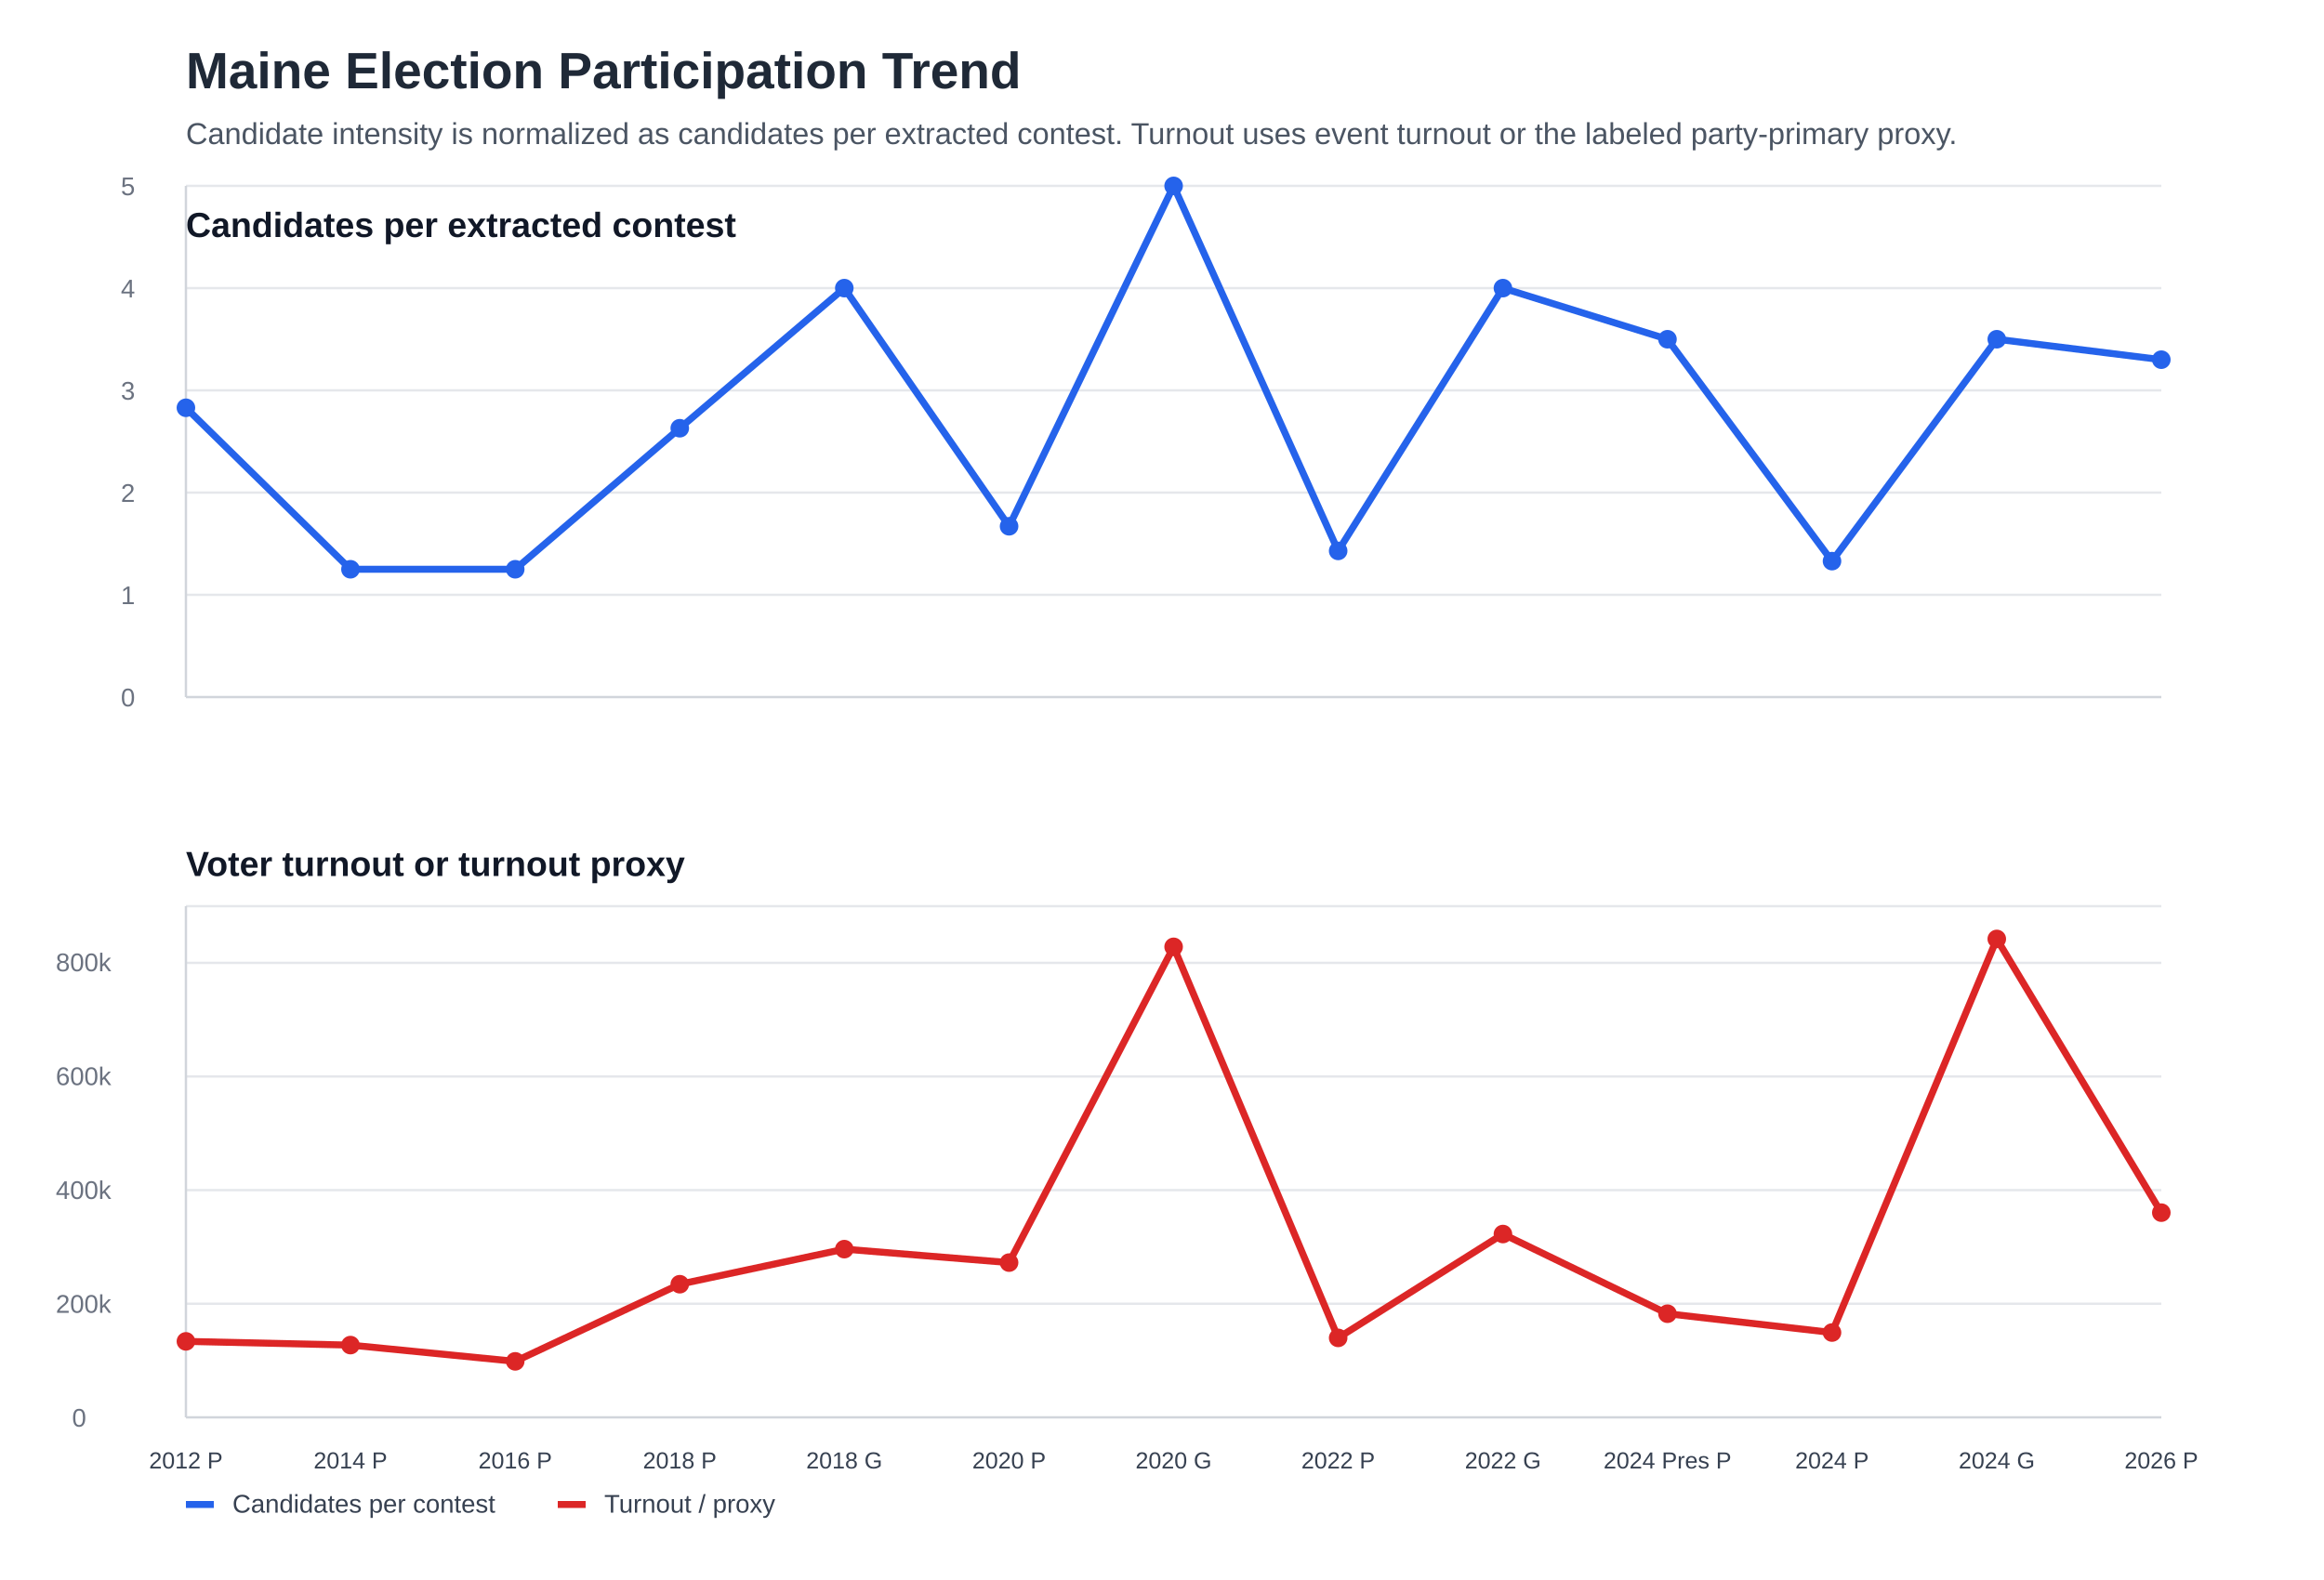
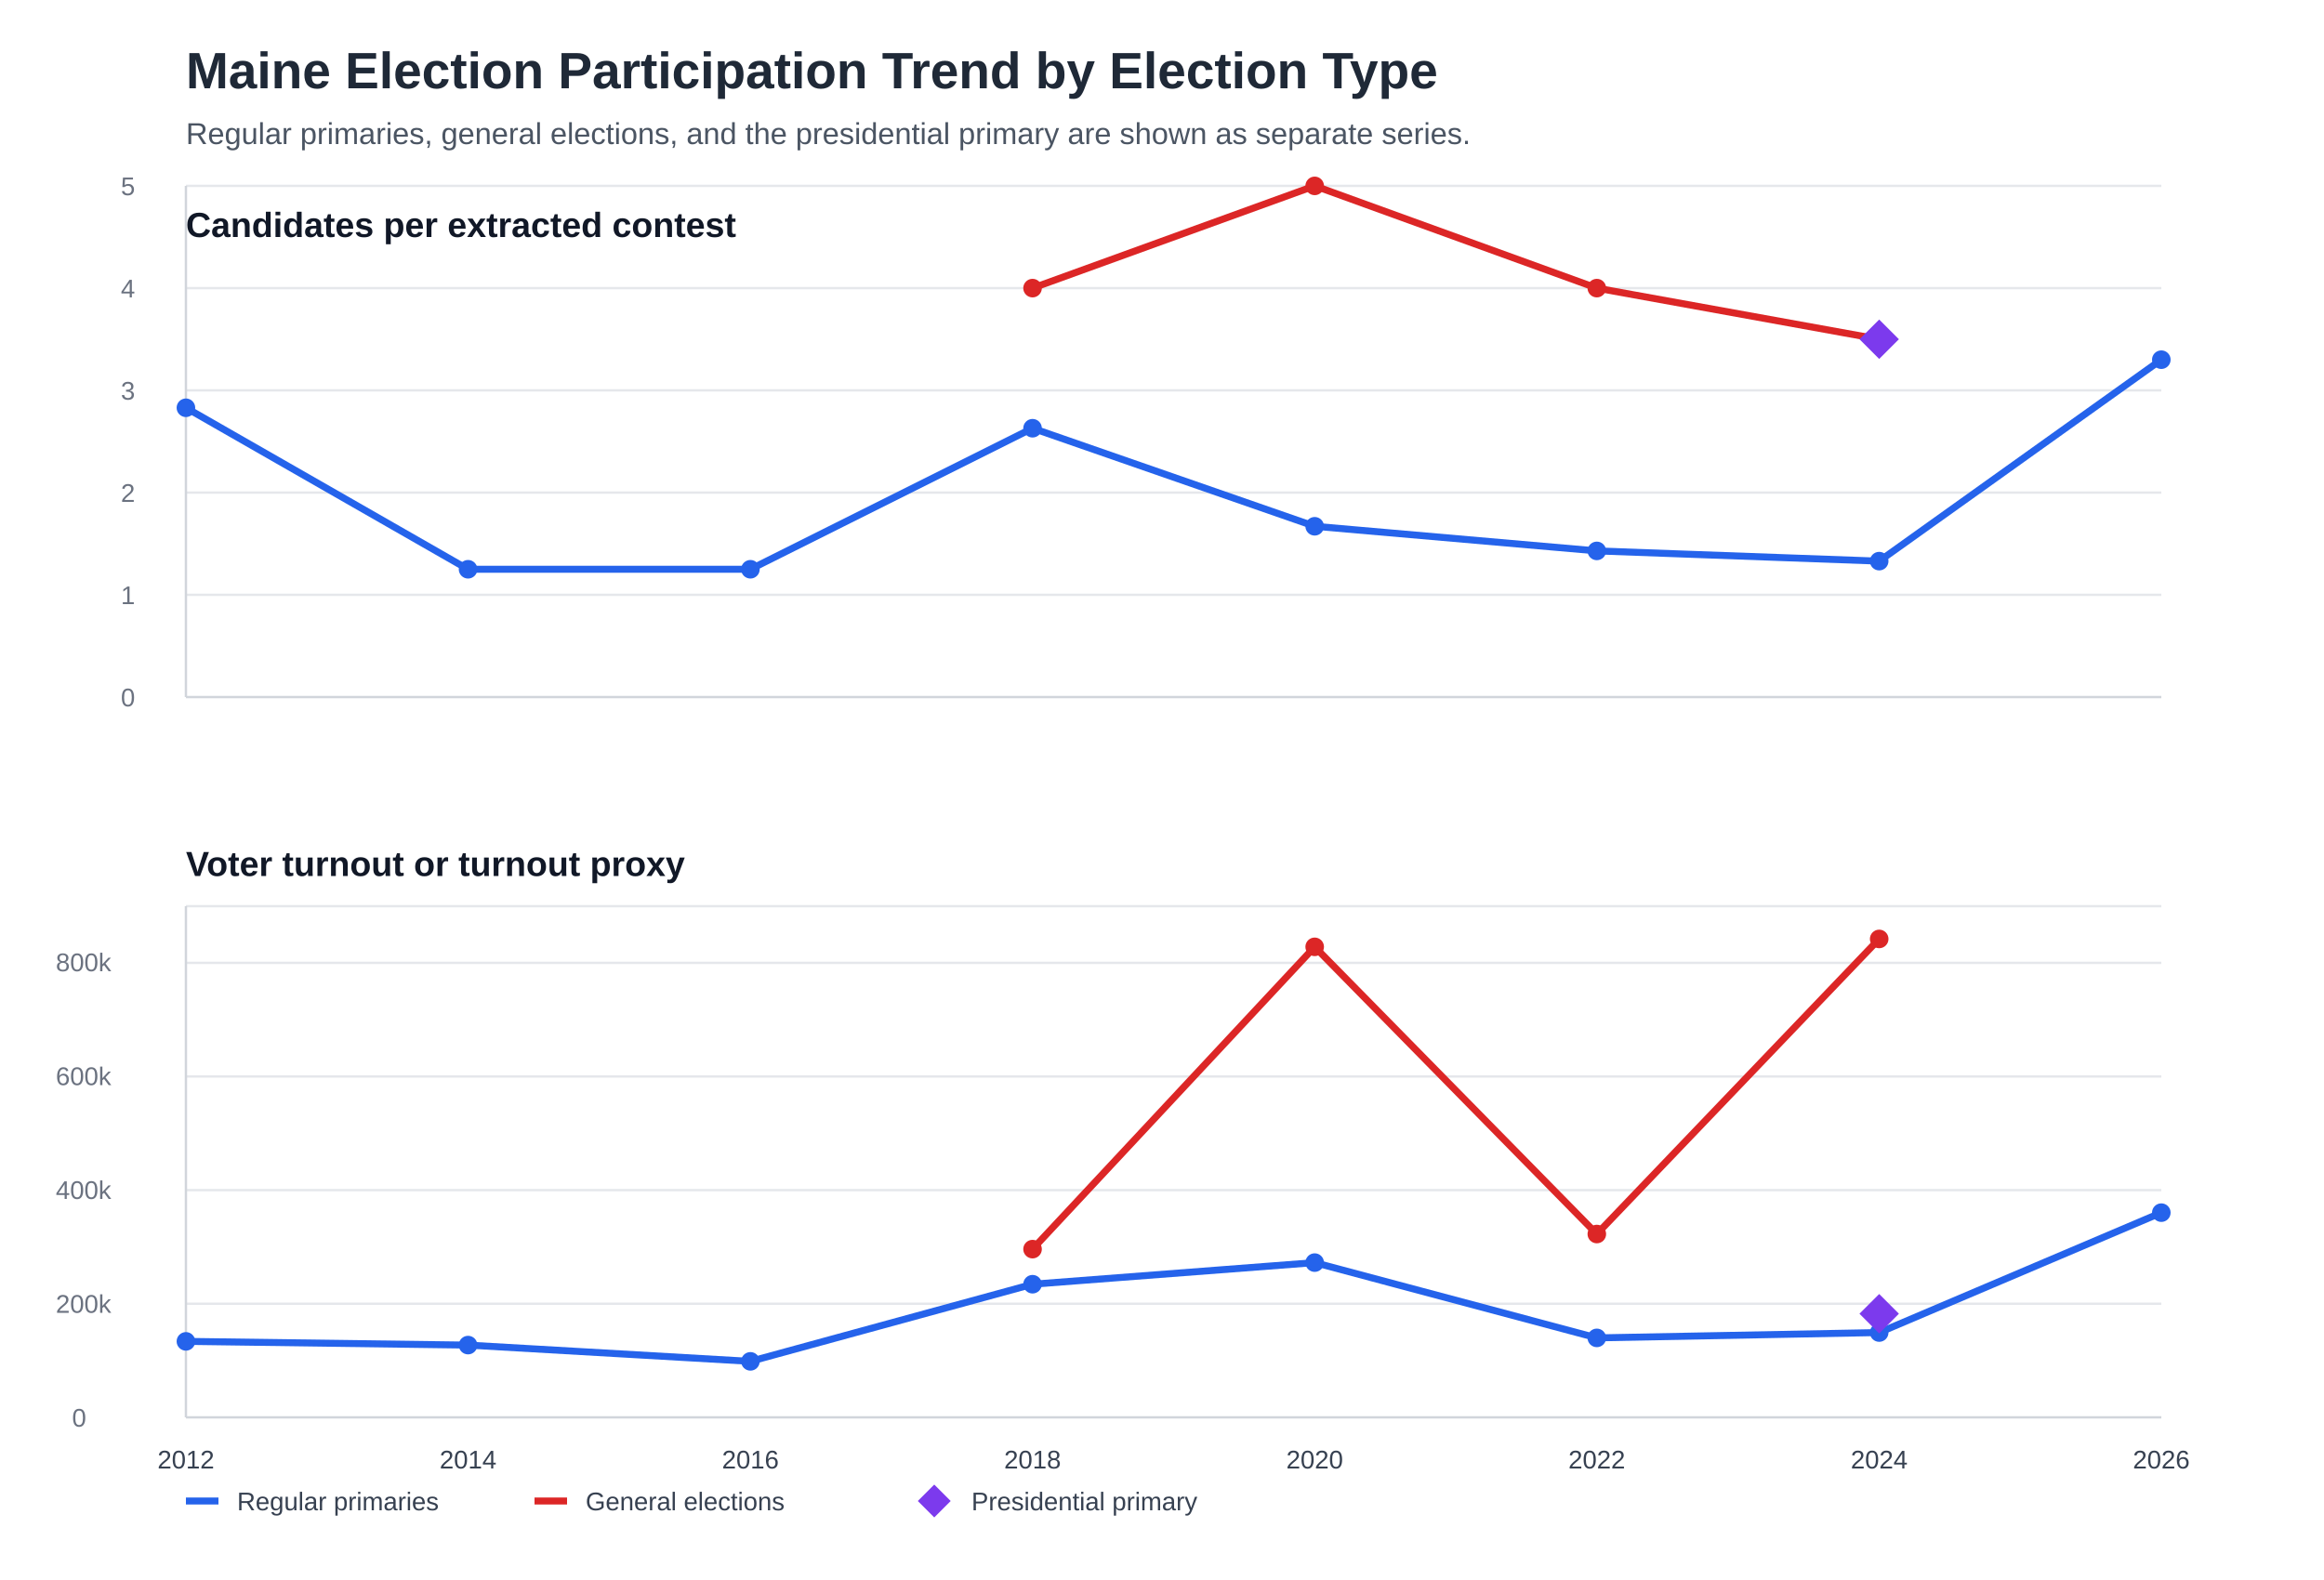
<svg xmlns="http://www.w3.org/2000/svg" width="1000" height="680" viewBox="0 0 1000 680" role="img" aria-labelledby="title desc">
  <rect width="1000" height="680" fill="#ffffff" />
-   <text x="80" y="38" font-family="Arial, sans-serif" font-size="22" font-weight="700" fill="#1f2937">Maine Election Participation Trend</text>
-   <text x="80" y="62" font-family="Arial, sans-serif" font-size="13" fill="#4b5563">Candidate intensity is normalized as candidates per extracted contest. Turnout uses event turnout or the labeled party-primary proxy.</text>
+   <text x="80" y="38" font-family="Arial, sans-serif" font-size="22" font-weight="700" fill="#1f2937">Maine Election Participation Trend by Election Type</text>
+   <text x="80" y="62" font-family="Arial, sans-serif" font-size="13" fill="#4b5563">Regular primaries, general elections, and the presidential primary are shown as separate series.</text>
  <line x1="80" y1="300" x2="930" y2="300" stroke="#d1d5db" stroke-width="1" />
  <line x1="80" y1="256" x2="930" y2="256" stroke="#e5e7eb" stroke-width="1" />
  <line x1="80" y1="212" x2="930" y2="212" stroke="#e5e7eb" stroke-width="1" />
  <line x1="80" y1="168" x2="930" y2="168" stroke="#e5e7eb" stroke-width="1" />
  <line x1="80" y1="124" x2="930" y2="124" stroke="#e5e7eb" stroke-width="1" />
  <line x1="80" y1="80" x2="930" y2="80" stroke="#e5e7eb" stroke-width="1" />
  <line x1="80" y1="80" x2="80" y2="300" stroke="#d1d5db" stroke-width="1" />
  <text x="80" y="102" font-family="Arial, sans-serif" font-size="15" font-weight="700" fill="#111827">Candidates per extracted contest</text>
  <text x="52" y="304" font-family="Arial, sans-serif" font-size="11" fill="#6b7280">0</text>
  <text x="52" y="260" font-family="Arial, sans-serif" font-size="11" fill="#6b7280">1</text>
  <text x="52" y="216" font-family="Arial, sans-serif" font-size="11" fill="#6b7280">2</text>
  <text x="52" y="172" font-family="Arial, sans-serif" font-size="11" fill="#6b7280">3</text>
  <text x="52" y="128" font-family="Arial, sans-serif" font-size="11" fill="#6b7280">4</text>
  <text x="52" y="84" font-family="Arial, sans-serif" font-size="11" fill="#6b7280">5</text>
-   <polyline fill="none" stroke="#2563eb" stroke-width="3" points="80.0,175.5 150.8,245.0 221.7,245.0 292.5,184.3 363.3,124.0 434.2,226.5 505.0,80.0 575.8,237.1 646.7,124.0 717.5,146.0 788.3,241.5 859.2,146.0 930.0,154.8" />
+   <polyline fill="none" stroke="#2563eb" stroke-width="3" points="80.0,175.5 201.4,245.0 322.9,245.0 444.3,184.3 565.7,226.5 687.1,237.1 808.6,241.5 930.0,154.8" />
+   <polyline fill="none" stroke="#dc2626" stroke-width="3" points="444.3,124.0 565.7,80.0 687.1,124.0 808.6,146.0" />
  <g fill="#2563eb">
    <circle cx="80.0" cy="175.5" r="4" />
-     <circle cx="150.8" cy="245.0" r="4" />
-     <circle cx="221.7" cy="245.0" r="4" />
-     <circle cx="292.5" cy="184.3" r="4" />
-     <circle cx="363.3" cy="124.0" r="4" />
-     <circle cx="434.2" cy="226.5" r="4" />
-     <circle cx="505.0" cy="80.0" r="4" />
-     <circle cx="575.8" cy="237.1" r="4" />
-     <circle cx="646.7" cy="124.0" r="4" />
-     <circle cx="717.5" cy="146.0" r="4" />
-     <circle cx="788.3" cy="241.5" r="4" />
-     <circle cx="859.2" cy="146.0" r="4" />
+     <circle cx="201.4" cy="245.0" r="4" />
+     <circle cx="322.9" cy="245.0" r="4" />
+     <circle cx="444.3" cy="184.3" r="4" />
+     <circle cx="565.7" cy="226.5" r="4" />
+     <circle cx="687.1" cy="237.1" r="4" />
+     <circle cx="808.6" cy="241.5" r="4" />
    <circle cx="930.0" cy="154.8" r="4" />
  </g>
+   <g fill="#dc2626">
+     <circle cx="444.3" cy="124.0" r="4" />
+     <circle cx="565.7" cy="80.0" r="4" />
+     <circle cx="687.1" cy="124.0" r="4" />
+     <circle cx="808.6" cy="146.0" r="4" />
+   </g>
+   <rect x="802.6" y="140.0" width="12" height="12" fill="#7c3aed" transform="rotate(45 808.6 146.0)" />
  <line x1="80" y1="610" x2="930" y2="610" stroke="#d1d5db" stroke-width="1" />
  <line x1="80" y1="561.1" x2="930" y2="561.1" stroke="#e5e7eb" stroke-width="1" />
  <line x1="80" y1="512.2" x2="930" y2="512.2" stroke="#e5e7eb" stroke-width="1" />
  <line x1="80" y1="463.3" x2="930" y2="463.3" stroke="#e5e7eb" stroke-width="1" />
  <line x1="80" y1="414.4" x2="930" y2="414.4" stroke="#e5e7eb" stroke-width="1" />
  <line x1="80" y1="390" x2="930" y2="390" stroke="#e5e7eb" stroke-width="1" />
  <line x1="80" y1="390" x2="80" y2="610" stroke="#d1d5db" stroke-width="1" />
  <text x="80" y="377" font-family="Arial, sans-serif" font-size="15" font-weight="700" fill="#111827">Voter turnout or turnout proxy</text>
  <text x="31" y="614" font-family="Arial, sans-serif" font-size="11" fill="#6b7280">0</text>
  <text x="24" y="565" font-family="Arial, sans-serif" font-size="11" fill="#6b7280">200k</text>
  <text x="24" y="516" font-family="Arial, sans-serif" font-size="11" fill="#6b7280">400k</text>
  <text x="24" y="467" font-family="Arial, sans-serif" font-size="11" fill="#6b7280">600k</text>
  <text x="24" y="418" font-family="Arial, sans-serif" font-size="11" fill="#6b7280">800k</text>
-   <polyline fill="none" stroke="#dc2626" stroke-width="3" points="80.0,577.3 150.8,578.9 221.7,585.9 292.5,552.7 363.3,537.6 434.2,543.4 505.0,407.5 575.8,575.8 646.7,531.1 717.5,565.4 788.3,573.5 859.2,404.1 930.0,521.9" />
-   <g fill="#dc2626">
+   <polyline fill="none" stroke="#2563eb" stroke-width="3" points="80.0,577.3 201.4,578.9 322.9,585.9 444.3,552.7 565.7,543.4 687.1,575.8 808.6,573.5 930.0,521.9" />
+   <polyline fill="none" stroke="#dc2626" stroke-width="3" points="444.3,537.6 565.7,407.5 687.1,531.1 808.6,404.1" />
+   <g fill="#2563eb">
    <circle cx="80.0" cy="577.3" r="4" />
-     <circle cx="150.8" cy="578.9" r="4" />
-     <circle cx="221.7" cy="585.9" r="4" />
-     <circle cx="292.5" cy="552.7" r="4" />
-     <circle cx="363.3" cy="537.6" r="4" />
-     <circle cx="434.2" cy="543.4" r="4" />
-     <circle cx="505.0" cy="407.5" r="4" />
-     <circle cx="575.8" cy="575.8" r="4" />
-     <circle cx="646.7" cy="531.1" r="4" />
-     <circle cx="717.5" cy="565.4" r="4" />
-     <circle cx="788.3" cy="573.5" r="4" />
-     <circle cx="859.2" cy="404.1" r="4" />
+     <circle cx="201.4" cy="578.9" r="4" />
+     <circle cx="322.9" cy="585.9" r="4" />
+     <circle cx="444.3" cy="552.7" r="4" />
+     <circle cx="565.7" cy="543.4" r="4" />
+     <circle cx="687.1" cy="575.8" r="4" />
+     <circle cx="808.6" cy="573.5" r="4" />
    <circle cx="930.0" cy="521.9" r="4" />
  </g>
-   <g font-family="Arial, sans-serif" font-size="10" fill="#374151">
-     <text x="80.0" y="632" text-anchor="middle">2012 P</text>
-     <text x="150.8" y="632" text-anchor="middle">2014 P</text>
-     <text x="221.7" y="632" text-anchor="middle">2016 P</text>
-     <text x="292.5" y="632" text-anchor="middle">2018 P</text>
-     <text x="363.3" y="632" text-anchor="middle">2018 G</text>
-     <text x="434.2" y="632" text-anchor="middle">2020 P</text>
-     <text x="505.0" y="632" text-anchor="middle">2020 G</text>
-     <text x="575.8" y="632" text-anchor="middle">2022 P</text>
-     <text x="646.7" y="632" text-anchor="middle">2022 G</text>
-     <text x="717.5" y="632" text-anchor="middle">2024 Pres P</text>
-     <text x="788.3" y="632" text-anchor="middle">2024 P</text>
-     <text x="859.2" y="632" text-anchor="middle">2024 G</text>
-     <text x="930.0" y="632" text-anchor="middle">2026 P</text>
+   <g fill="#dc2626">
+     <circle cx="444.3" cy="537.6" r="4" />
+     <circle cx="565.7" cy="407.5" r="4" />
+     <circle cx="687.1" cy="531.1" r="4" />
+     <circle cx="808.6" cy="404.1" r="4" />
  </g>
-   <rect x="80" y="646" width="12" height="3" fill="#2563eb" />
-   <text x="100" y="651" font-family="Arial, sans-serif" font-size="11" fill="#374151">Candidates per contest</text>
-   <rect x="240" y="646" width="12" height="3" fill="#dc2626" />
-   <text x="260" y="651" font-family="Arial, sans-serif" font-size="11" fill="#374151">Turnout / proxy</text>
+   <rect x="802.6" y="559.4" width="12" height="12" fill="#7c3aed" transform="rotate(45 808.6 565.4)" />
+   <g font-family="Arial, sans-serif" font-size="11" fill="#374151">
+     <text x="80.0" y="632" text-anchor="middle">2012</text>
+     <text x="201.4" y="632" text-anchor="middle">2014</text>
+     <text x="322.9" y="632" text-anchor="middle">2016</text>
+     <text x="444.3" y="632" text-anchor="middle">2018</text>
+     <text x="565.7" y="632" text-anchor="middle">2020</text>
+     <text x="687.1" y="632" text-anchor="middle">2022</text>
+     <text x="808.6" y="632" text-anchor="middle">2024</text>
+     <text x="930.0" y="632" text-anchor="middle">2026</text>
+   </g>
+   <line x1="80" y1="646" x2="94" y2="646" stroke="#2563eb" stroke-width="3" />
+   <text x="102" y="650" font-family="Arial, sans-serif" font-size="11" fill="#374151">Regular primaries</text>
+   <line x1="230" y1="646" x2="244" y2="646" stroke="#dc2626" stroke-width="3" />
+   <text x="252" y="650" font-family="Arial, sans-serif" font-size="11" fill="#374151">General elections</text>
+   <rect x="397" y="641" width="10" height="10" fill="#7c3aed" transform="rotate(45 402 646)" />
+   <text x="418" y="650" font-family="Arial, sans-serif" font-size="11" fill="#374151">Presidential primary</text>
</svg>
